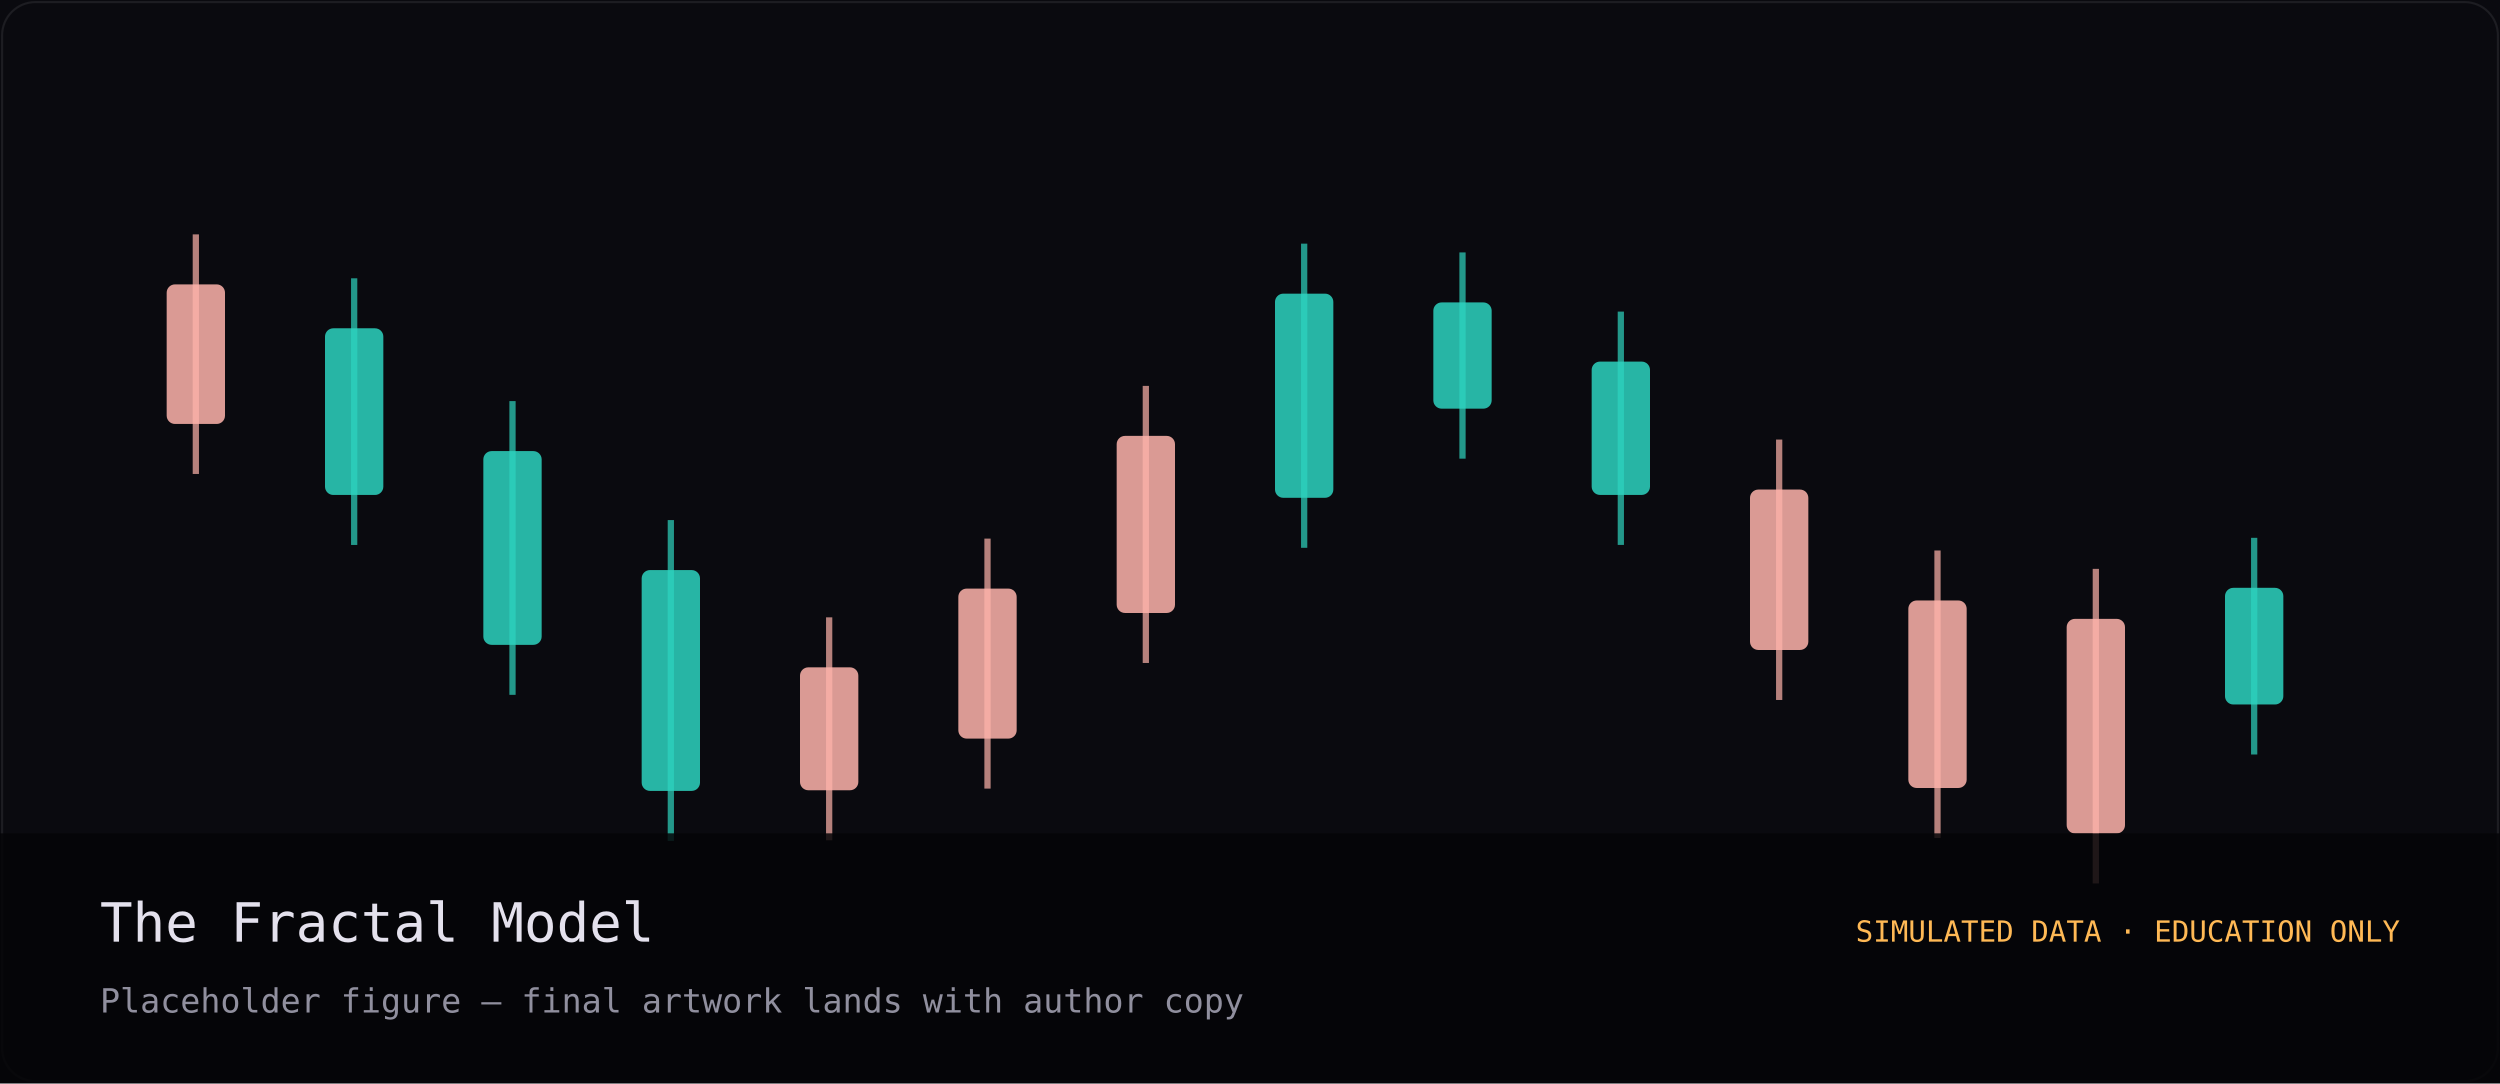
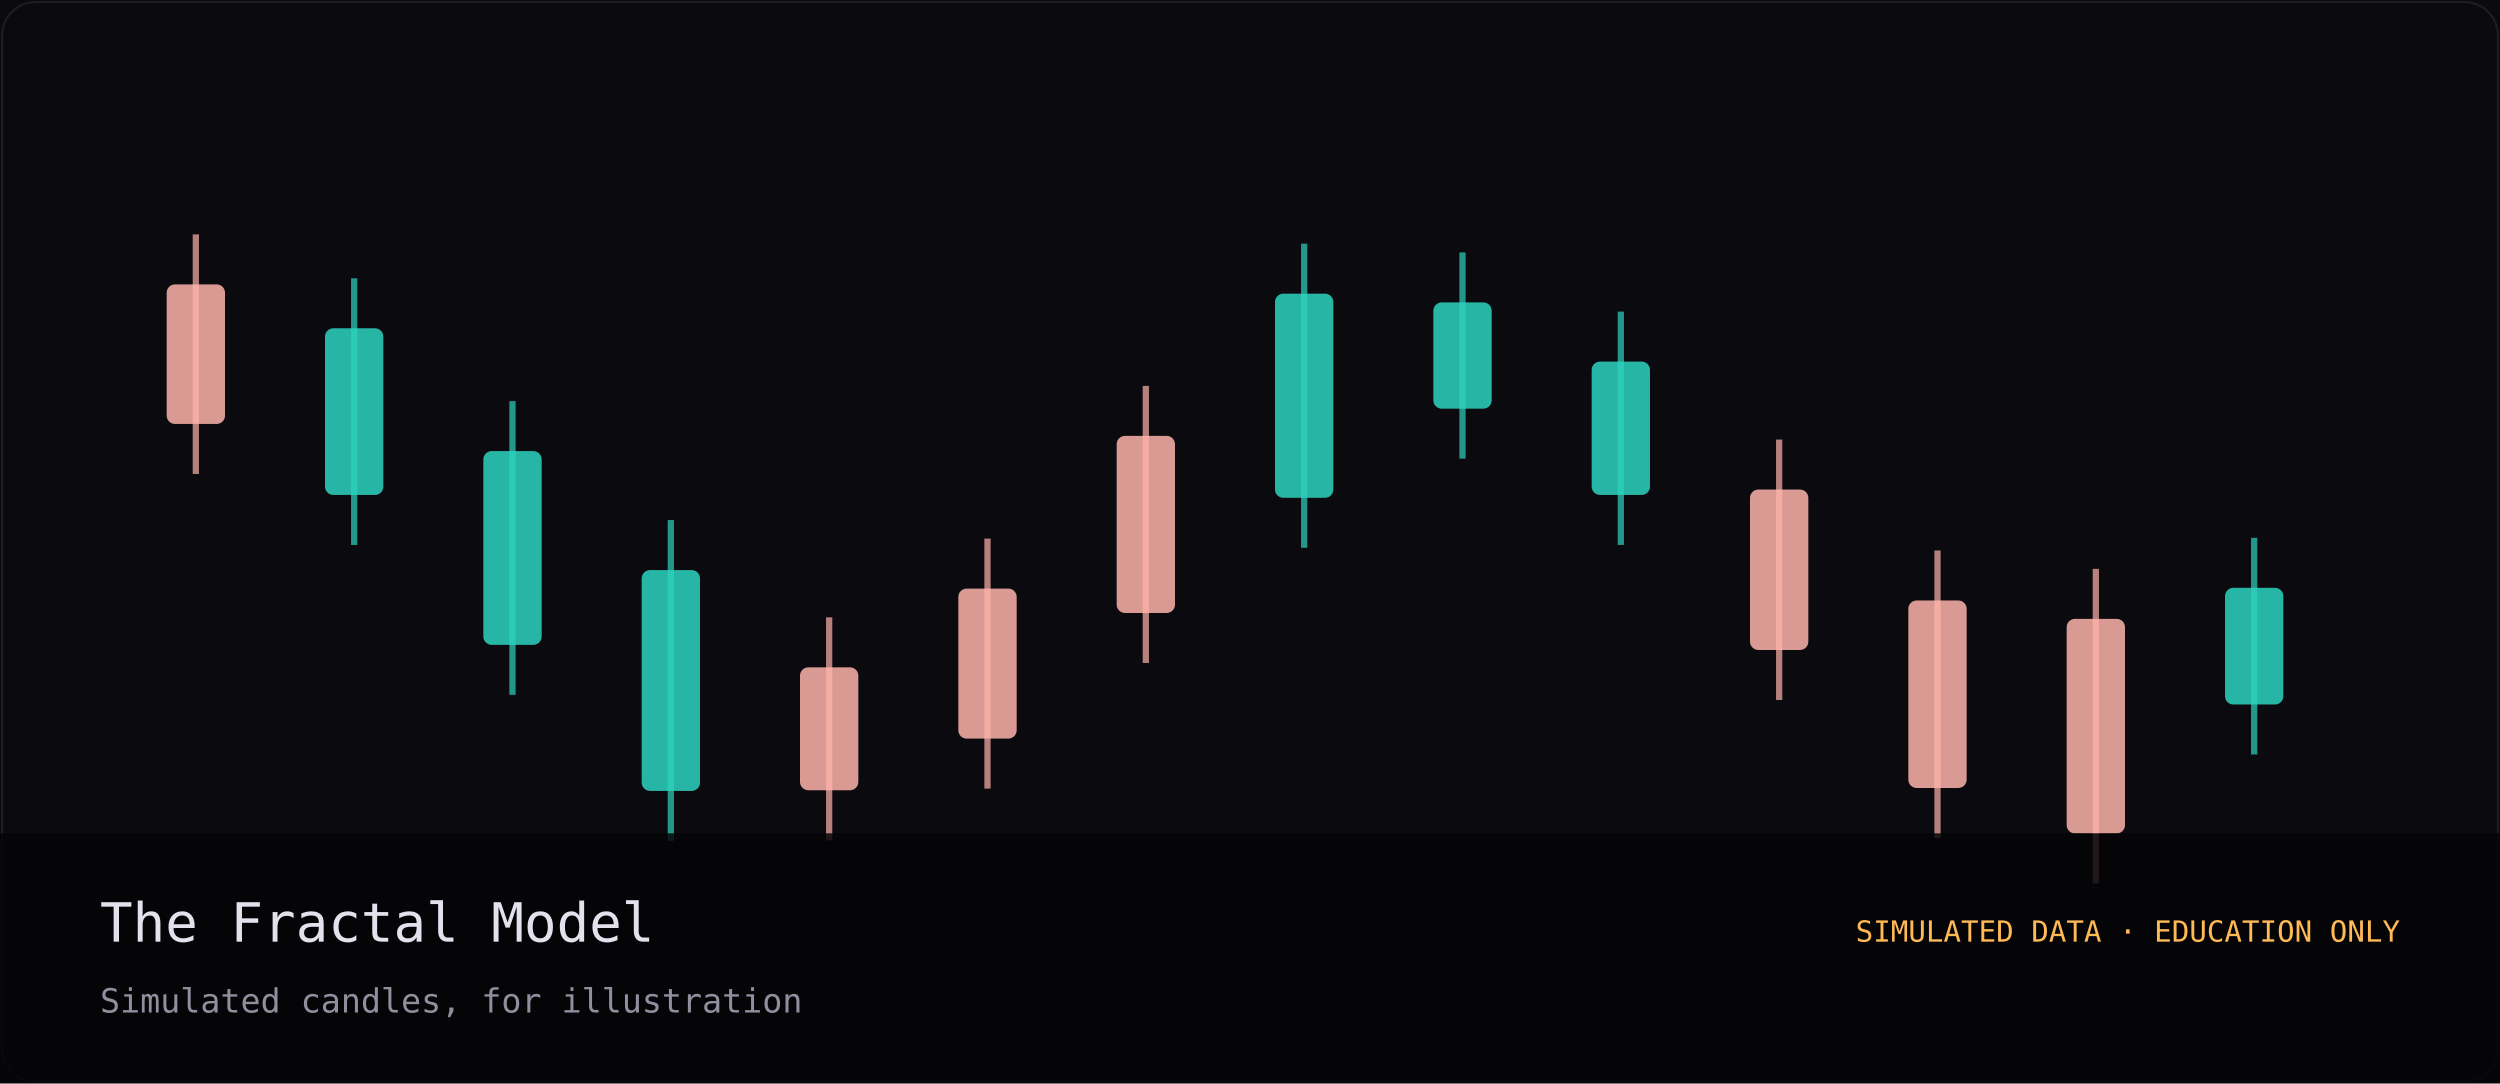
<svg xmlns="http://www.w3.org/2000/svg" width="1200" height="520" viewBox="0 0 1200 520">
  <rect width="1200" height="520" fill="#0A0A0F" />
  <rect x="1" y="1" width="1198" height="518" rx="16" fill="none" stroke="rgba(255,255,255,0.08)" />
  <line x1="94" y1="112.501" x2="94" y2="227.501" stroke="#FFB4AB" stroke-width="3" opacity="0.7" />
  <rect x="80" y="136.501" width="28" height="67" rx="4" fill="#FFB4AB" opacity="0.85" />
  <line x1="170" y1="133.583" x2="170" y2="261.583" stroke="#2DD4BF" stroke-width="3" opacity="0.7" />
  <rect x="156" y="157.583" width="28" height="80" rx="4" fill="#2DD4BF" opacity="0.85" />
  <line x1="246" y1="192.526" x2="246" y2="333.526" stroke="#2DD4BF" stroke-width="3" opacity="0.7" />
  <rect x="232" y="216.526" width="28" height="93" rx="4" fill="#2DD4BF" opacity="0.85" />
  <line x1="322" y1="249.634" x2="322" y2="403.634" stroke="#2DD4BF" stroke-width="3" opacity="0.7" />
  <rect x="308" y="273.634" width="28" height="106" rx="4" fill="#2DD4BF" opacity="0.85" />
  <line x1="398" y1="296.322" x2="398" y2="403.322" stroke="#FFB4AB" stroke-width="3" opacity="0.7" />
  <rect x="384" y="320.322" width="28" height="59" rx="4" fill="#FFB4AB" opacity="0.85" />
  <line x1="474" y1="258.526" x2="474" y2="378.526" stroke="#FFB4AB" stroke-width="3" opacity="0.7" />
  <rect x="460" y="282.526" width="28" height="72" rx="4" fill="#FFB4AB" opacity="0.85" />
  <line x1="550" y1="185.228" x2="550" y2="318.228" stroke="#FFB4AB" stroke-width="3" opacity="0.7" />
  <rect x="536" y="209.228" width="28" height="85" rx="4" fill="#FFB4AB" opacity="0.85" />
  <line x1="626" y1="116.948" x2="626" y2="262.948" stroke="#2DD4BF" stroke-width="3" opacity="0.7" />
  <rect x="612" y="140.948" width="28" height="98" rx="4" fill="#2DD4BF" opacity="0.85" />
  <line x1="702" y1="121.161" x2="702" y2="220.161" stroke="#2DD4BF" stroke-width="3" opacity="0.7" />
  <rect x="688" y="145.161" width="28" height="51" rx="4" fill="#2DD4BF" opacity="0.85" />
  <line x1="778" y1="149.565" x2="778" y2="261.565" stroke="#2DD4BF" stroke-width="3" opacity="0.7" />
  <rect x="764" y="173.565" width="28" height="64" rx="4" fill="#2DD4BF" opacity="0.85" />
  <line x1="854" y1="210.989" x2="854" y2="335.989" stroke="#FFB4AB" stroke-width="3" opacity="0.7" />
  <rect x="840" y="234.989" width="28" height="77" rx="4" fill="#FFB4AB" opacity="0.85" />
  <line x1="930" y1="264.231" x2="930" y2="402.231" stroke="#FFB4AB" stroke-width="3" opacity="0.7" />
  <rect x="916" y="288.231" width="28" height="90" rx="4" fill="#FFB4AB" opacity="0.85" />
  <line x1="1006" y1="273.052" x2="1006" y2="424.052" stroke="#FFB4AB" stroke-width="3" opacity="0.7" />
  <rect x="992" y="297.052" width="28" height="103" rx="4" fill="#FFB4AB" opacity="0.85" />
  <line x1="1082" y1="258.158" x2="1082" y2="362.158" stroke="#2DD4BF" stroke-width="3" opacity="0.7" />
  <rect x="1068" y="282.158" width="28" height="56" rx="4" fill="#2DD4BF" opacity="0.85" />
  <rect x="0" y="400" width="1200" height="120" fill="#050507" opacity="0.85" />
  <text x="48" y="452" font-family="Menlo, monospace" font-size="26" fill="#E4E1ED">The Fractal Model</text>
-   <text x="48" y="486" font-family="Menlo, monospace" font-size="16" fill="#908F9E">Placeholder figure — final artwork lands with author copy</text>
+   <text x="48" y="486" font-family="Menlo, monospace" font-size="16" fill="#908F9E">Simulated candles, for illustration</text>
  <text x="1152" y="452" text-anchor="end" font-family="Menlo, monospace" font-size="14" fill="#FFB955">SIMULATED DATA · EDUCATION ONLY</text>
</svg>
